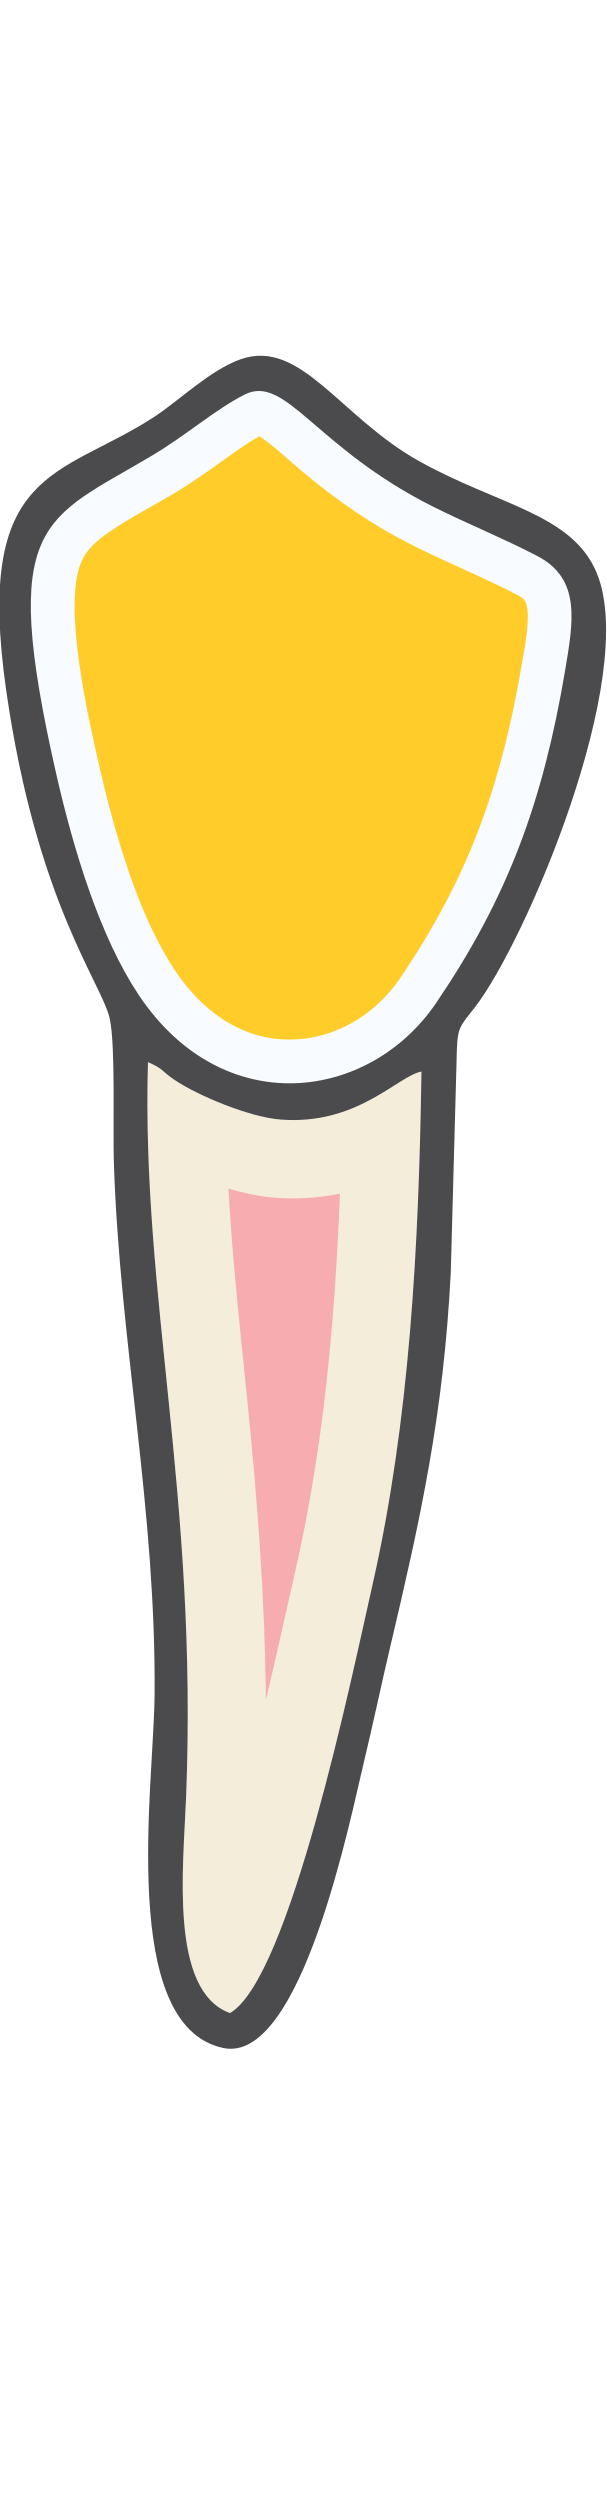
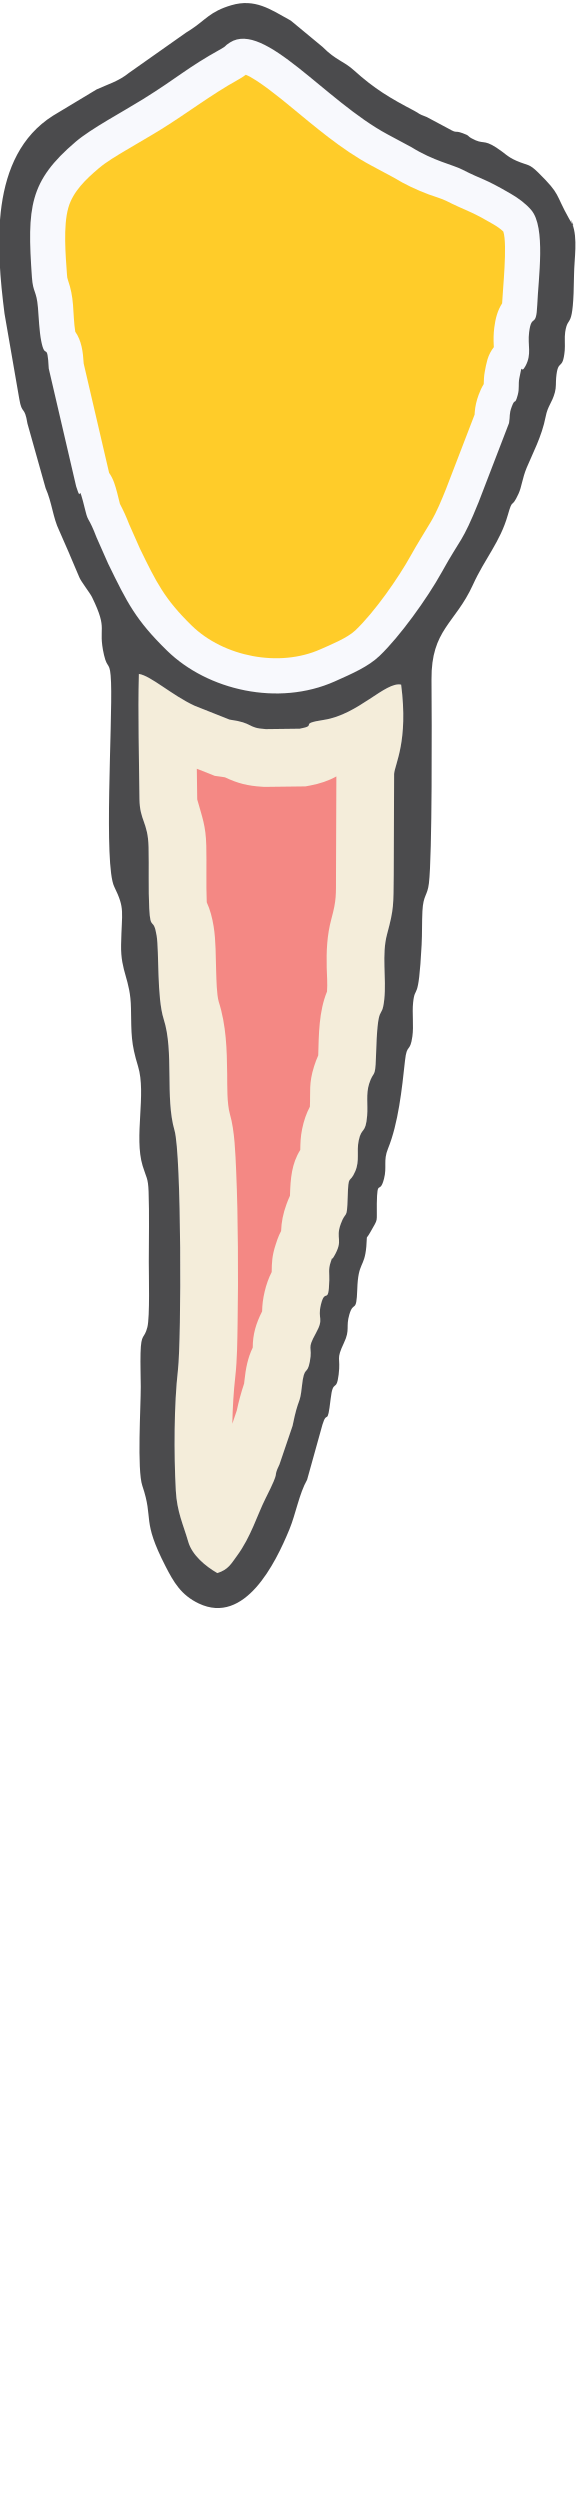
- <svg xmlns="http://www.w3.org/2000/svg" xml:space="preserve" width="498px" height="2052px" version="1.1" style="shape-rendering:geometricPrecision; text-rendering:geometricPrecision; image-rendering:optimizeQuality; fill-rule:evenodd; clip-rule:evenodd" viewBox="0 0 498 2051.94">
+ <svg xmlns="http://www.w3.org/2000/svg" xml:space="preserve" width="473px" height="2052px" version="1.1" style="shape-rendering:geometricPrecision; text-rendering:geometricPrecision; image-rendering:optimizeQuality; fill-rule:evenodd; clip-rule:evenodd" viewBox="0 0 473 2051.57">
  <defs>
    <style type="text/css">
   
    .fil4 {fill:#4B4B4D}
    .fil1 {fill:#FFCC29}
-     .fil3 {fill:#F7ADAF}
-     .fil2 {fill:#F3EDD9}
-     .fil0 {fill:#F8FBFF}
+     .fil3 {fill:#F48884}
+     .fil2 {fill:#F4EDDA}
+     .fil0 {fill:#F8F9FD}
   
  </style>
  </defs>
  <g id="pulpotomy">
-     <path id="crown" class="fil0" d="M200.63 323.9c-23.52,11.95 -47.67,33.23 -75.84,50.02 -89.34,53.26 -126.02,52.41 -78.82,260.49 14.37,63.34 36.17,134.8 68,182.38 69.32,103.64 189.21,86.96 243.82,6.68 58.76,-86.4 87.79,-164.88 106.04,-273.13 6.84,-40.54 13.07,-75.3 -22.79,-93.98 -28.5,-14.85 -57.14,-26.33 -84.85,-40.16 -97.75,-48.79 -121.52,-109.59 -155.56,-92.3z" />
-     <g id="_1750626347488">
-       <path class="fil1" d="M212.88 358.04c-9.53,5.31 -18.83,12.03 -27.59,18.28 -13.83,9.86 -27.52,19.73 -42.12,28.43 -17.84,10.64 -37.54,20.68 -54.47,32.51 -9.05,6.32 -17.17,13.18 -21.73,23.44 -15.97,35.89 5.81,129.63 14.01,165.77 12.33,54.37 31.92,124.17 62.83,170.37 22.24,33.25 55.25,57.52 96.6,56.38 35.55,-0.98 67.88,-20.81 87.7,-49.94 56.87,-83.61 83.54,-159.33 100.32,-258.9 2.15,-12.71 6.05,-31.92 4.41,-44.65 -0.8,-6.28 -2.65,-8.55 -8.39,-11.54 -27.57,-14.36 -56.48,-25.99 -84.29,-39.88 -34.36,-17.14 -63.95,-37.66 -93.22,-62.31 -5.7,-4.81 -24.82,-22.23 -34.06,-27.96z" />
+     <path id="crown" class="fil0" d="M188.83 34.61c-5.34,3.38 -2.12,2.44 -7.5,5.42 -28.16,15.64 -35.03,23.2 -64.03,41.22 -16.61,10.33 -42.47,24.06 -55.11,34.84 -38.15,32.52 -40.03,53.44 -35.99,111.31 0.9,12.89 3.78,10.64 4.95,24.87 0.67,8.12 1.12,19.59 2.69,27.45 3.32,16.66 4.99,-0.89 6.18,22.57l22.47 96.66c5.36,17.3 0.37,-9.29 7.77,20.7 2.21,8.98 2.43,4.12 9.05,21.41l9.43 21.32c15.75,32.31 22.63,46.26 48.36,71.44 33.29,32.57 91.28,45.98 137.69,25.26 14.41,-6.44 27.47,-12.11 36.75,-20.96 16.32,-15.55 39.06,-46.99 51.12,-68.78 15.89,-28.73 16.41,-23.33 30.21,-57.45l24.95 -64.88c1.03,-6.2 -0.08,-7.15 2.16,-13.26 3.01,-8.22 2.41,-0.36 4.98,-9.78 1.5,-5.5 0.31,-8.63 1.32,-13.85 2.87,-14.91 0.75,-1.92 5.04,-9.93 5.34,-9.97 1.6,-16.68 2.99,-27.75 2.02,-16.08 5.83,-2.36 6.67,-22.39 0.9,-21.82 7.12,-63.65 -4.9,-77.83 -4.37,-5.15 -10.32,-9.6 -16.7,-13.32 -23,-13.41 -22.73,-11.11 -39.91,-19.91 -7.85,-4.02 -23.75,-7.17 -41.71,-18.37l-19.57 -10.5c-51.22,-27.46 -101.13,-93.38 -129.36,-75.51z" />
+     <g id="_3232394331216">
+       <path class="fil1" d="M201.75 61.16c-1.97,1.51 -4.06,2.8 -6.41,4.11 -22,12.22 -41.47,27.23 -62.8,40.49 -9.69,6.02 -19.66,11.62 -29.44,17.49 -7.17,4.3 -15.84,9.38 -22.19,14.8 -10.21,8.7 -20.98,18.83 -24.79,32.14 -4.39,15.31 -2.23,39.44 -1.13,55.2 0.15,2.15 0.21,2.63 0.86,4.5 2.34,6.77 3.48,12.85 4.07,20.01 0.57,7.02 0.71,15.13 1.86,22.18 5.17,7.31 6.35,16.43 6.92,26.13l20.86 89.69c1.66,2.37 3.01,5 4.04,7.83 1.93,5.35 3.32,11.49 4.68,17.01 0.05,0.22 0.11,0.46 0.17,0.68 2.95,5.58 5.23,10.66 7.53,16.61l8.94 20.19c13.44,27.57 20.05,41.14 42.36,62.97 26.31,25.74 71.99,34.6 105.74,19.53 8.26,-3.68 22.06,-9.25 28.61,-15.49 15.73,-14.99 35.2,-42.74 45.77,-61.86 5.22,-9.44 10.86,-18.19 16.3,-27.41 4.91,-8.32 8.71,-17.71 12.32,-26.66l23.54 -61.23c0.03,-0.62 0.06,-1.25 0.1,-1.86 0.38,-5.05 1.48,-9.63 3.22,-14.38 1.16,-3.17 2.51,-6.11 4.16,-8.77 0.13,-3.49 0.15,-6.5 0.9,-10.4 0.61,-3.21 1.21,-6.62 2.15,-9.75 1.16,-3.9 2.97,-7.32 5.26,-10.21 -0.04,-0.48 -0.07,-0.95 -0.09,-1.38 -0.24,-4.89 -0.19,-9.6 0.42,-14.47 0.95,-7.6 2.7,-14.26 6.46,-20.07 0.47,-11.05 4.48,-48.3 0.99,-58.91 -2.33,-2.34 -5.61,-4.48 -8.29,-6.04 -6.29,-3.67 -12.65,-7.28 -19.31,-10.24 -6.54,-2.9 -12.82,-5.64 -19.21,-8.91 -3.97,-1.97 -10.04,-3.66 -14.34,-5.27 -10.02,-3.76 -19.52,-8.18 -28.64,-13.78l-18.79 -10.08c-24.53,-13.16 -46.19,-31.96 -67.63,-49.54 -5.86,-4.81 -25.6,-21.07 -35.17,-24.85z" />
    </g>
-     <path id="root" class="fil2" d="M188.76 1652.3c49.08,-28.3 99.91,-276.24 116.96,-351.37 30.45,-134.21 38.11,-277.69 40.2,-421.42 -19.86,3.83 -52.42,44.27 -115.66,39.4 -25.71,-1.98 -67.66,-19.7 -86.25,-32.06 -12.93,-8.6 -8.36,-8.73 -22.56,-15.13 -5.53,192.38 41.09,355.56 31.29,603.71 -2.28,57.55 -13.83,158.78 36.02,176.87z" />
-     <g id="_1750626349456">
-       <path class="fil3" d="M279.04 979.72c-17.43,3.59 -35.34,4.71 -53.72,3.3 -11.38,-0.88 -24.41,-3.53 -37.85,-7.39 3.19,56.9 9.41,113.58 15.2,170.53 8.54,84.07 14.86,165.91 15.56,249.21 8.59,-36.12 16.54,-72.34 24.78,-108.67 22.68,-99.93 31.98,-203.81 36.03,-306.98z" />
+     <path id="root" class="fil2" d="M178.39 1290.98c9.06,-2.9 11.24,-7.53 16.11,-14.15 11.43,-15.51 16.75,-33.82 23.39,-46.99 13.58,-26.93 5.13,-14.84 11.5,-28.07l10.75 -31.66c4.89,-24.21 5.99,-16.58 7.61,-32.03 1.95,-18.55 4.34,-8.63 6.57,-20.71 2.51,-13.53 -2.93,-9.06 4.97,-23.32 7,-12.64 1.19,-11.08 4.08,-23.31 3.51,-14.82 6.34,1.34 6.92,-20.14 0.16,-6.02 -0.85,-8.85 1.06,-14.63 2.33,-7.08 -0.05,-0.08 2.79,-4.95 8.18,-14.02 0.92,-13.9 5.57,-26.66 4.28,-11.74 5.08,-2.31 5.66,-21.42 0.63,-21.02 1.36,-10.37 6.22,-21.72 3.81,-8.92 0.94,-16.07 2.83,-25.24 2.36,-11.44 5.7,-4.98 6.94,-20.45 0.73,-8.96 -1.06,-17.75 1.62,-26.16 3.6,-11.34 5.07,-3.75 5.58,-21.36 1.45,-50.1 4.77,-28.26 6.86,-47.98 1.85,-17.47 -2.26,-36.62 2.31,-53.53 5.69,-21.09 5.17,-23.77 5.45,-48.78l0.31 -82.69c0.63,-8.27 11.77,-26.75 5.77,-73.29 -12.77,-2.83 -35.09,24.6 -63.33,28.9 -22.02,3.35 -4.24,4.35 -19.88,7.27l-27.84 0.34c-15.82,-0.96 -9.48,-5.04 -29.82,-7.82l-28.69 -11.38c-18.46,-8.52 -36.16,-24.82 -45.71,-26.09 -0.89,32.85 0.19,69.11 0.47,102.39 0.16,18.22 6.98,18.93 7.48,39.73 0.39,16.26 -0.25,34.49 0.55,50.36 0.96,19.26 3.48,6.31 6.07,22.32 2.09,12.87 0.1,50.77 5.8,68.56 8.55,26.72 1.08,64.46 8.87,91.26 5.71,19.66 5.74,171.02 2.81,196.78 -3.2,28.06 -3.37,68.34 -1.75,98.81 0.94,17.7 6.22,28.16 10.18,42 3.22,11.24 14.36,20.27 23.92,25.81z" />
+     <g id="_3232394327664">
+       <path class="fil3" d="M190.68 1168.38l3.65 -10.77c1.65,-7.71 3.51,-14.61 6.03,-22.17 0.1,-0.77 0.18,-1.57 0.26,-2.32 1.06,-10.08 2.78,-18.96 6.83,-27.24 0,-11.08 2.71,-19.85 7.7,-29.74 0.07,-5.36 0.73,-10.55 2.1,-16.31 1.35,-5.71 3.25,-11.08 5.76,-15.98 0.1,-7.75 0.2,-13.22 3.32,-22.7 0.47,-1.43 0.93,-2.87 1.44,-4.29 0.83,-2.31 1.82,-4.53 2.96,-6.67 0.26,-7.4 1.59,-14.21 4.45,-22.06 0.87,-2.39 1.8,-4.66 2.82,-6.86 0.44,-14.46 1.39,-26.3 8.46,-37.63 0.1,-5.68 0.2,-10.7 1.54,-17.23 1.39,-6.75 3.38,-12.63 6.35,-18.24 0.58,-12.07 -1.02,-19.08 3.46,-33.16 1,-3.16 2.11,-6.1 3.39,-8.95 0.49,-17.24 0.51,-36.18 7.21,-52.4 0.48,-6.2 -0.08,-13.32 -0.24,-19.43 -0.33,-13.68 0.21,-26.78 3.8,-40.09 4.31,-15.95 3.76,-19.51 3.82,-36.59l0.3 -80.47c-6.35,3.55 -13.6,5.97 -21.36,7.42l-4.01 0.75 -33.67 0.42 -1.74 -0.11c-11.98,-0.73 -20.18,-2.78 -30.68,-7.76 -0.88,-0.18 -1.81,-0.3 -2.64,-0.41l-5.71 -0.78 -14.73 -5.84c0.12,8.06 0.24,16.13 0.31,24.18 0,0.32 0,0.69 0.03,1.02 4.08,14.7 7.03,21.43 7.43,37.97 0.37,15.45 -0.24,31.03 0.38,46.45 2.79,6.07 4.48,12.6 5.65,19.79 1.92,11.86 1.67,25.22 2.08,37.29 0.23,6.51 0.4,18.42 2.09,24.48 6.19,19.32 6.73,39.3 6.95,59.45 0.1,9.18 -0.27,24.22 2.27,32.96 3.91,13.45 4.48,32.48 5.1,46.56 0.91,20.76 1.26,41.6 1.43,62.37 0.17,21.01 0.13,42.05 -0.25,63.06 -0.24,14.06 -0.31,29.42 -1.89,43.37 -1.4,12.29 -2.16,25.41 -2.45,38.66z" />
    </g>
-     <path id="outline" class="fil4" d="M188.76 1652.3c-49.85,-18.09 -38.3,-119.32 -36.02,-176.87 9.8,-248.15 -36.82,-411.33 -31.29,-603.71 14.2,6.4 9.63,6.53 22.56,15.13 18.59,12.36 60.54,30.08 86.25,32.06 63.24,4.87 95.8,-35.57 115.66,-39.4 -2.09,143.73 -9.75,287.21 -40.2,421.42 -17.05,75.13 -67.88,323.07 -116.96,351.37zm11.87 -1328.4c34.04,-17.29 57.81,43.51 155.56,92.3 27.71,13.83 56.35,25.31 84.85,40.16 35.86,18.68 29.63,53.44 22.79,93.98 -18.25,108.25 -47.28,186.73 -106.04,273.13 -54.61,80.28 -174.5,96.96 -243.82,-6.68 -31.83,-47.58 -53.63,-119.04 -68,-182.38 -47.2,-208.08 -10.52,-207.23 78.82,-260.49 28.17,-16.79 52.32,-38.07 75.84,-50.02zm-2.87 -29.14c-25.06,8.71 -50.56,33.91 -71.23,47.4 -77.06,50.27 -147.9,40.47 -121.4,224.82 25.15,174.96 79.17,240.94 85.05,269.57 4.73,22.97 2.36,89.35 3.29,118 4.77,147.03 34.81,285.09 33.4,437.54 -0.67,72.62 -29.83,270.42 56.31,288.86 64.33,13.78 104.89,-190.8 115.2,-233.37 7.86,-32.5 14.31,-63.68 21.72,-95.05 25.12,-106.36 43.9,-191.11 49.88,-307.67l4.76 -173.65c0.57,-28.26 1.08,-26.55 15.24,-44.73 40.6,-52.11 134.93,-271.39 99.81,-356.24 -20.17,-48.71 -80.66,-55.38 -145.92,-91.84 -64.71,-36.16 -97.12,-100.66 -146.11,-83.64z" />
+     <path id="outline" class="fil4" d="M178.39 1290.98c-9.56,-5.54 -20.7,-14.57 -23.92,-25.81 -3.96,-13.84 -9.24,-24.3 -10.18,-42 -1.62,-30.47 -1.45,-70.75 1.75,-98.81 2.93,-25.76 2.9,-177.12 -2.81,-196.78 -7.79,-26.8 -0.32,-64.54 -8.87,-91.26 -5.7,-17.79 -3.71,-55.69 -5.8,-68.56 -2.59,-16.01 -5.11,-3.06 -6.07,-22.32 -0.8,-15.87 -0.16,-34.1 -0.55,-50.36 -0.5,-20.8 -7.32,-21.51 -7.48,-39.73 -0.28,-33.28 -1.36,-69.54 -0.47,-102.39 9.55,1.27 27.25,17.57 45.71,26.09l28.69 11.38c20.34,2.78 14,6.86 29.82,7.82l27.84 -0.34c15.64,-2.92 -2.14,-3.92 19.88,-7.27 28.24,-4.3 50.56,-31.73 63.33,-28.9 6,46.54 -5.14,65.02 -5.77,73.29l-0.31 82.69c-0.28,25.01 0.24,27.69 -5.45,48.78 -4.57,16.91 -0.46,36.06 -2.31,53.53 -2.09,19.72 -5.41,-2.12 -6.86,47.98 -0.51,17.61 -1.98,10.02 -5.58,21.36 -2.68,8.41 -0.89,17.2 -1.62,26.16 -1.24,15.47 -4.58,9.01 -6.94,20.45 -1.89,9.17 0.98,16.32 -2.83,25.24 -4.86,11.35 -5.59,0.7 -6.22,21.72 -0.58,19.11 -1.38,9.68 -5.66,21.42 -4.65,12.76 2.61,12.64 -5.57,26.66 -2.84,4.87 -0.46,-2.13 -2.79,4.95 -1.91,5.78 -0.9,8.61 -1.06,14.63 -0.58,21.48 -3.41,5.32 -6.92,20.14 -2.89,12.23 2.92,10.67 -4.08,23.31 -7.9,14.26 -2.46,9.79 -4.97,23.32 -2.23,12.08 -4.62,2.16 -6.57,20.71 -1.62,15.45 -2.72,7.82 -7.61,32.03l-10.75 31.66c-6.37,13.23 2.08,1.14 -11.5,28.07 -6.64,13.17 -11.96,31.48 -23.39,46.99 -4.87,6.62 -7.05,11.25 -16.11,14.15zm10.44 -1256.37c28.23,-17.87 78.14,48.05 129.36,75.51l19.57 10.5c17.96,11.2 33.86,14.35 41.71,18.37 17.18,8.8 16.91,6.5 39.91,19.91 6.38,3.72 12.33,8.17 16.7,13.32 12.02,14.18 5.8,56.01 4.9,77.83 -0.84,20.03 -4.65,6.31 -6.67,22.39 -1.39,11.07 2.35,17.78 -2.99,27.75 -4.29,8.01 -2.17,-4.98 -5.04,9.93 -1.01,5.22 0.18,8.35 -1.32,13.85 -2.57,9.42 -1.97,1.56 -4.98,9.78 -2.24,6.11 -1.13,7.06 -2.16,13.26l-24.95 64.88c-13.8,34.12 -14.32,28.72 -30.21,57.45 -12.06,21.79 -34.8,53.23 -51.12,68.78 -9.28,8.85 -22.34,14.52 -36.75,20.96 -46.41,20.72 -104.4,7.31 -137.69,-25.26 -25.73,-25.18 -32.61,-39.13 -48.36,-71.44l-9.43 -21.32c-6.62,-17.29 -6.84,-12.43 -9.05,-21.41 -7.4,-29.99 -2.41,-3.4 -7.77,-20.7l-22.47 -96.66c-1.19,-23.46 -2.86,-5.91 -6.18,-22.57 -1.57,-7.86 -2.02,-19.33 -2.69,-27.45 -1.17,-14.23 -4.05,-11.98 -4.95,-24.87 -4.04,-57.87 -2.16,-78.79 35.99,-111.31 12.64,-10.78 38.5,-24.51 55.11,-34.84 29,-18.02 35.87,-25.58 64.03,-41.22 5.38,-2.98 2.16,-2.04 7.5,-5.42zm-66.69 1000.87c-0.01,10.87 0.93,45.36 -1.18,53.67 -2.61,10.28 -5.15,4.27 -5.6,21.22 -0.24,8.9 0.15,18.67 0.18,27.69 0.05,15.84 -3.13,68.28 1.29,81.25 9.61,28.22 -0.92,27.29 19.18,66.35 6.45,12.52 12.49,23.32 27.17,30.28 37.71,17.88 62.81,-32.72 74.38,-60.89 5.22,-12.7 8.04,-29.33 14.51,-40.67l12.61 -45.31c3.88,-12.77 3.98,2.6 6.69,-20.92 2.02,-17.54 4.72,-4.76 6.6,-20.12 1.84,-15.01 -2.54,-11.46 4.39,-26.13 5.15,-10.86 1.33,-12.82 4.39,-23.21 3.5,-11.83 5.84,-0.09 6.49,-20.6 0.72,-22.84 5.87,-17.38 7.44,-35.09 1.02,-11.5 -1.02,-4.16 3.41,-12.06 6.72,-11.98 4.93,-6.84 5.2,-23.14 0.35,-21.65 2.31,-6.67 5.9,-20.46 2.55,-9.81 -0.74,-14.92 3.25,-24.68 8.47,-20.72 11.48,-48.93 13.99,-72.36 1.54,-14.46 4.13,-5.98 6.06,-19.86 1.19,-8.49 -0.31,-19.22 0.59,-27.74 1.69,-15.91 4.36,2.41 6.99,-47.43 0.49,-9.33 0.19,-18.55 0.65,-27.61 0.7,-13.57 4.05,-12.19 5.33,-22.84 2.75,-22.78 2.41,-131.92 2.13,-167.32 -0.32,-40.95 19.48,-45.82 33.98,-77.69 9.98,-21.93 22.33,-35.08 28.63,-57.19 4.34,-15.26 2.62,-4.03 8.83,-17.6 2.61,-5.68 3.03,-12.48 6.66,-21.27 4.64,-11.21 12.48,-25.78 15.58,-41.89 1.76,-9.15 5.2,-11.15 7.59,-20.03 1.16,-4.26 0.67,-7.81 1.04,-11.94 1.47,-16.74 5.37,-4.73 7.04,-22.43 0.4,-4.24 -0.3,-10.69 0.37,-15.08 2.41,-15.93 6.74,1.72 7.28,-47.56 0.13,-12.41 3.21,-29.49 -1.42,-41.21 -4.24,-10.71 5.77,10.73 -2.79,-4.53 -11.6,-20.7 -6.54,-19.21 -25.09,-37.55 -7.93,-7.84 -8.36,-5.57 -18.08,-9.82 -7.48,-3.27 -9.47,-6.33 -16.47,-10.83 -11.06,-7.11 -10.18,-2.02 -20.15,-7.5 -4.01,-2.2 -1.28,-2.07 -7.46,-4.28 -7.44,-2.67 -3.72,0.76 -11.61,-3.74l-17.75 -9.48c-8.41,-3.18 -4.91,-2.32 -10.43,-5.21 -19.66,-10.29 -32.53,-17.91 -49.29,-33.06 -8.79,-7.96 -14.78,-8.13 -25.87,-19.31l-26.01 -21.54c-0.51,-0.3 -1.13,-0.67 -1.65,-0.96 -15.11,-8.35 -27.9,-17.39 -47.17,-11.74 -17.81,5.23 -21,12.07 -34.04,20.49 -0.63,0.4 -2.48,1.55 -3.11,1.95l-46.96 33.13c-8.45,6.9 -17.81,9.55 -26.51,13.55l-35.87 21.6c-52.66,33.43 -46.5,108.81 -39.75,162.41l12.14 70.13c2.29,13.42 4.25,4.98 6.69,20.11l14.9 53.02c5.24,11.81 6.04,24.35 11.13,34.75l8.21 18.77c0.22,0.59 0.49,1.23 0.74,1.8l7.58 17.83c1.39,3.51 8.76,12.87 10.42,16.27 13.75,28.17 4.46,23.9 9.86,47.54 2.86,12.54 5.09,4.14 5.77,22.51 1.26,33.59 -6.11,149.73 2.63,167.66 8.99,18.43 6.15,19.66 5.62,47.71 -0.42,22.54 7.71,28 8.11,52.01 0.36,21.63 -0.04,28.63 5.81,47.72 6.91,22.54 -3.44,57.92 3.76,81.67 3.02,9.95 4.48,9.6 4.9,21.24 0.65,18.58 0.18,38.81 0.17,57.55z" />
  </g>
</svg>
